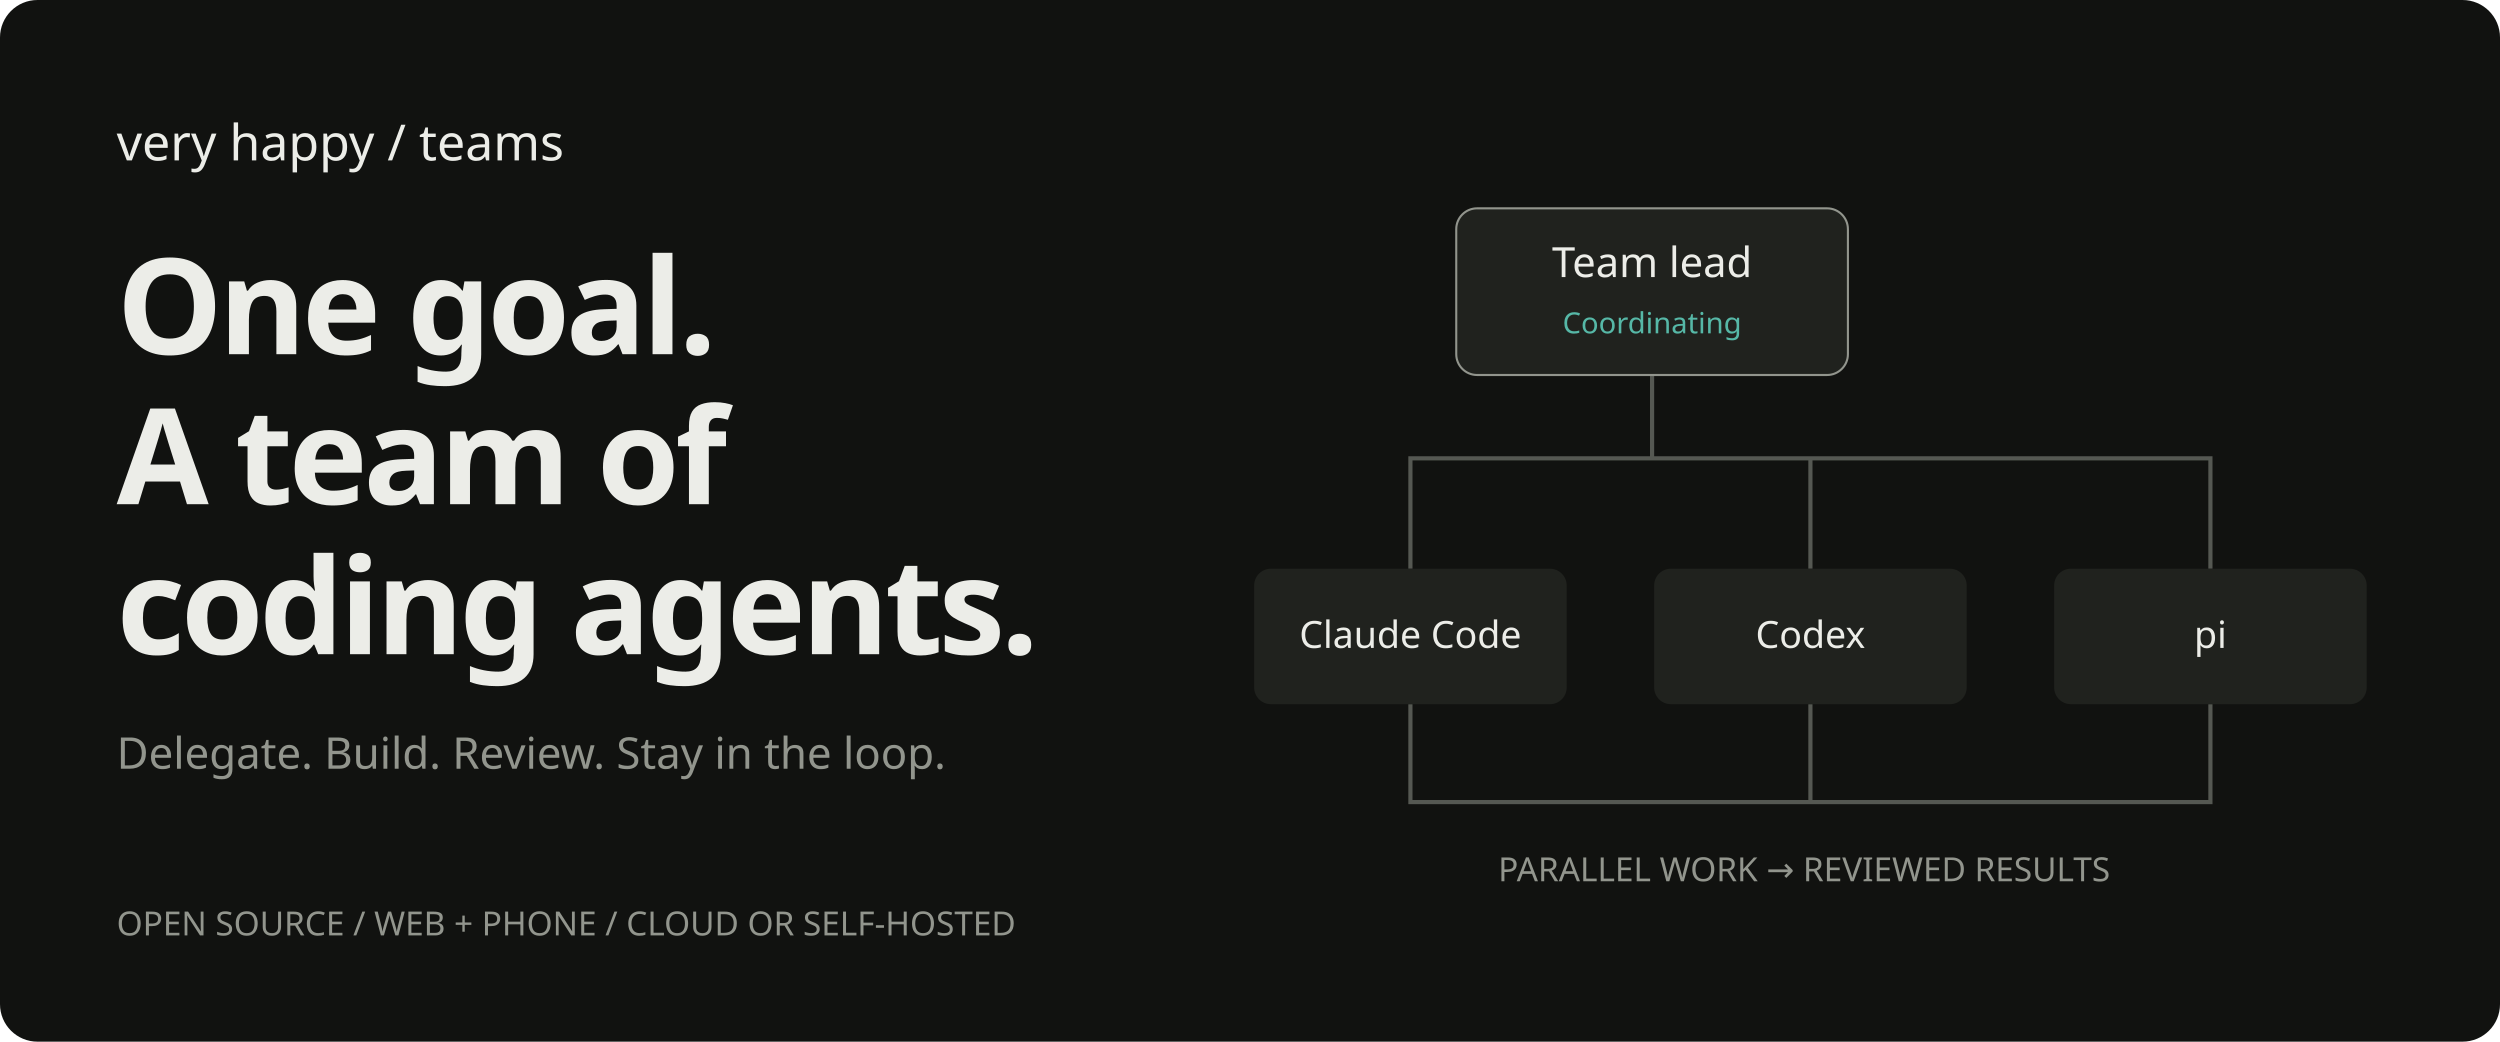
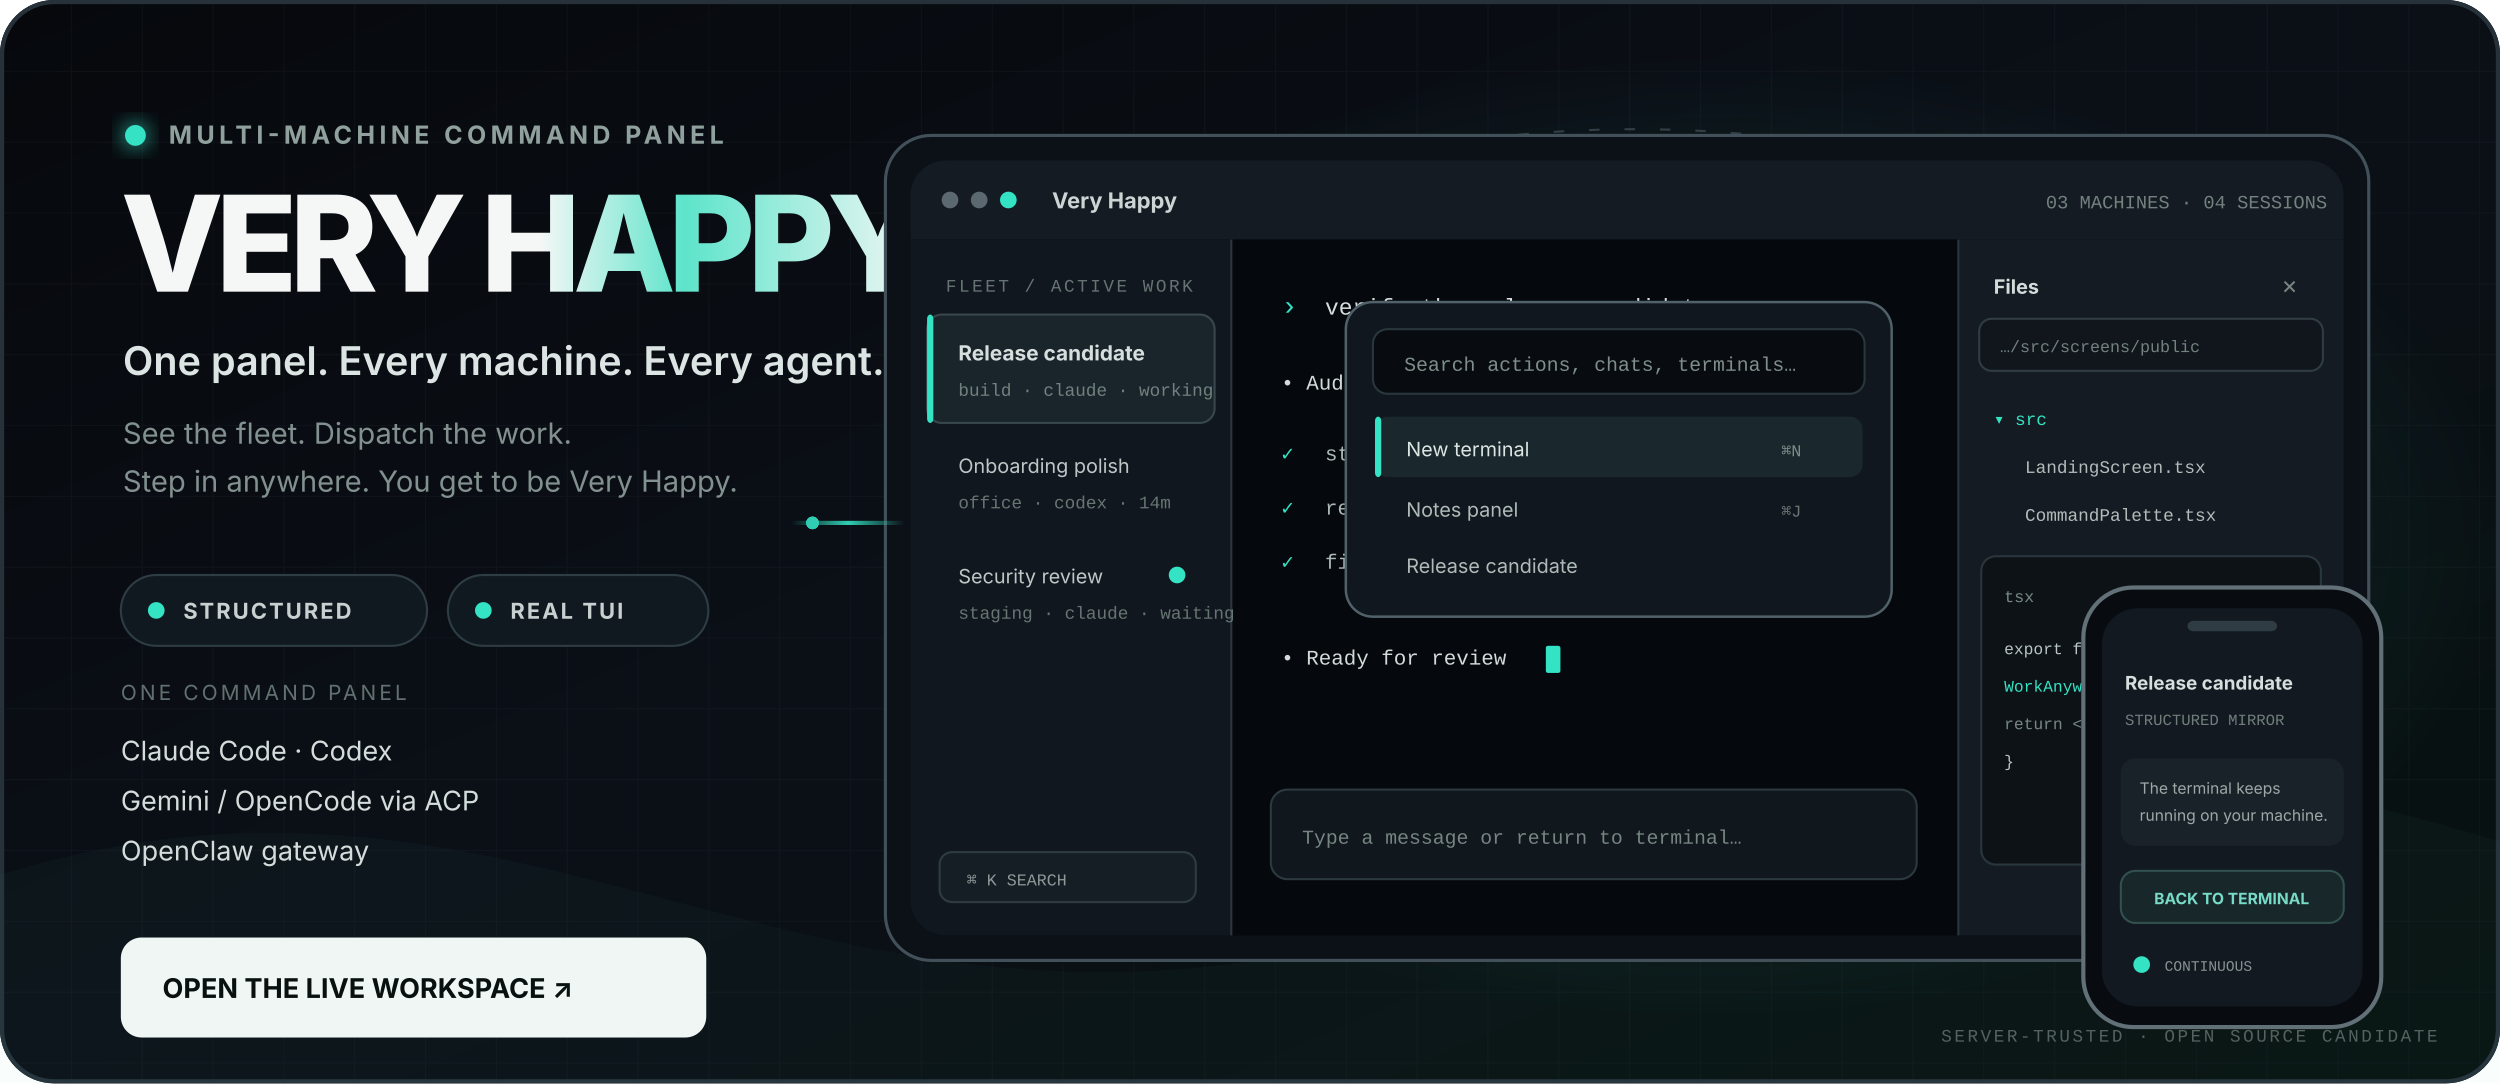
- <svg xmlns="http://www.w3.org/2000/svg" viewBox="0 0 1200 500" role="img" aria-labelledby="title desc">
-   <rect width="1200" height="500" rx="18" fill="#111210" />
-   <g fill="#ecede8" font-family="IBM Plex Sans,sans-serif">
-     <text x="56" y="77" font-size="24">very happy / teams</text>
-     <text x="56" y="170" font-size="64" font-weight="600" letter-spacing="-2">One goal.</text>
-     <text x="56" y="242" font-size="64" font-weight="600" letter-spacing="-2">A team of</text>
-     <text x="56" y="314" font-size="64" font-weight="600" letter-spacing="-2">coding agents.</text>
-     <text x="56" y="369" font-size="21" fill="#92958d">Delegate. Build. Review. Stay in the loop.</text>
-     <text x="56" y="449" font-size="16" fill="#92958d">OPEN SOURCE  /  WEB + PHONE  /  CLOUD OR SELF-HOSTED</text>
-     <g fill="none" stroke="#555852" stroke-width="2">
-       <path d="M793 179V220H677V273 M793 220H869V273 M869 220H1061V273 M677 338V385H1061V338 M869 338V385" />
+ <svg xmlns="http://www.w3.org/2000/svg" width="1200" height="520" viewBox="0 0 1200 520" role="img" aria-labelledby="title desc">
+   <defs>
+     <linearGradient id="bg" x1="0" y1="0" x2="1" y2="1">
+       <stop offset="0" stop-color="#06080c" />
+       <stop offset="0.48" stop-color="#0b1017" />
+       <stop offset="1" stop-color="#07110f" />
+     </linearGradient>
+     <linearGradient id="sheen" x1="0" y1="0" x2="1" y2="0">
+       <stop offset="0" stop-color="#f4f7f6" />
+       <stop offset="0.52" stop-color="#f4f7f6" />
+       <stop offset="0.7" stop-color="#5de4ca" />
+       <stop offset="1" stop-color="#f4f7f6" />
+     </linearGradient>
+     <linearGradient id="beam" x1="0" y1="0" x2="1" y2="0">
+       <stop offset="0" stop-color="#34e2c4" stop-opacity="0" />
+       <stop offset="0.5" stop-color="#34e2c4" />
+       <stop offset="1" stop-color="#34e2c4" stop-opacity="0" />
+     </linearGradient>
+     <radialGradient id="halo">
+       <stop offset="0" stop-color="#34e2c4" stop-opacity="0.2" />
+       <stop offset="1" stop-color="#34e2c4" stop-opacity="0" />
+     </radialGradient>
+     <pattern id="grid" width="34" height="34" patternUnits="userSpaceOnUse">
+       <path d="M34 0H0V34" fill="none" stroke="#26313a" stroke-width="1" stroke-opacity="0.45" />
+     </pattern>
+     <filter id="glow" x="-60%" y="-60%" width="220%" height="220%">
+       <feGaussianBlur stdDeviation="5" result="blur" />
+       <feMerge>
+         <feMergeNode in="blur" />
+         <feMergeNode in="SourceGraphic" />
+       </feMerge>
+     </filter>
+     <clipPath id="workspace-clip">
+       <rect x="437" y="77" width="688" height="372" rx="17" />
+     </clipPath>
+     <style>
+       text { font-family: Inter, ui-sans-serif, -apple-system, BlinkMacSystemFont, "Segoe UI", sans-serif; }
+       .mono { font-family: "SFMono-Regular", Consolas, "Liberation Mono", monospace; }
+       .packet { animation: packet 4.8s ease-in-out infinite; }
+       .packet.two { animation-delay: -1.7s; }
+       .packet.three { animation-delay: -3.2s; }
+       .pulse { animation: pulse 2.6s ease-in-out infinite; transform-origin: center; }
+       .float { animation: float 5.4s ease-in-out infinite; }
+       .scan { animation: scan 5.8s ease-in-out infinite; }
+       .cursor { animation: blink 1.05s steps(2, jump-none) infinite; }
+       .orbit { animation: orbit 18s linear infinite; transform-origin: 785px 261px; }
+       @keyframes packet { 0%, 12% { opacity: 0; transform: translateX(-54px); } 35%, 64% { opacity: 1; } 88%, 100% { opacity: 0; transform: translateX(220px); } }
+       @keyframes pulse { 0%, 100% { opacity: .45; transform: scale(.86); } 50% { opacity: 1; transform: scale(1.18); } }
+       @keyframes float { 0%, 100% { transform: translateY(0); } 50% { transform: translateY(-7px); } }
+       @keyframes scan { 0%, 100% { opacity: 0; transform: translateY(-160px); } 25%, 70% { opacity: .5; } 88% { opacity: 0; transform: translateY(260px); } }
+       @keyframes blink { 50% { opacity: 0; } }
+       @keyframes orbit { to { transform: rotate(360deg); } }
+       @media (prefers-reduced-motion: reduce) {
+         .packet, .pulse, .float, .scan, .cursor, .orbit { animation: none !important; }
+       }
+     </style>
+   </defs>
+   <rect width="1200" height="520" rx="26" fill="url(#bg)" />
+   <rect x="1" y="1" width="1198" height="518" rx="25" fill="none" stroke="#26313a" stroke-width="2" />
+   <path d="M0 420C270 336 405 548 720 430C940 348 1050 359 1200 404V520H0Z" fill="#34e2c4" opacity="0.035" />
+   <rect width="1200" height="520" rx="26" fill="url(#grid)" opacity="0.42" />
+   <ellipse cx="820" cy="258" rx="380" ry="230" fill="url(#halo)" />
+   <g transform="translate(58 58)">
+     <g>
+       <circle cx="7" cy="7" r="5" fill="#34e2c4" filter="url(#glow)" class="pulse" />
+       <text x="23" y="11" fill="#8fa09d" font-size="12" font-weight="700" letter-spacing="2.1">MULTI-MACHINE COMMAND PANEL</text>
    </g>
-     <rect x="699" y="100" width="188" height="80" rx="10" fill="#20221e" stroke="#92958d" />
-     <text x="793" y="133" text-anchor="middle" font-size="20">Team lead</text>
-     <text x="793" y="160" text-anchor="middle" font-size="14" fill="#56b8a7">Coordinating</text>
-     <rect x="602" y="273" width="150" height="65" rx="8" fill="#20221e" />
-     <text x="677" y="311" text-anchor="middle" font-size="18">Claude Code</text>
-     <rect x="794" y="273" width="150" height="65" rx="8" fill="#20221e" />
-     <text x="869" y="311" text-anchor="middle" font-size="18">Codex</text>
-     <rect x="986" y="273" width="150" height="65" rx="8" fill="#20221e" />
-     <text x="1061" y="311" text-anchor="middle" font-size="18">pi</text>
-     <text x="866" y="423" text-anchor="middle" font-size="16" fill="#92958d">PARALLEL WORK → REVIEWED RESULTS</text>
+     <text x="0" y="82" fill="url(#sheen)" font-size="64" font-weight="780" letter-spacing="-3.6">VERY HAPPY</text>
+     <text x="1" y="122" fill="#dce5e3" font-size="19" font-weight="620">One panel. Every machine. Every agent.</text>
+     <text x="1" y="155" fill="#82918f" font-size="14">See the fleet. Dispatch the work.</text>
+     <text x="1" y="178" fill="#82918f" font-size="14">Step in anywhere. You get to be Very Happy.</text>
+     <g transform="translate(0 218)">
+       <rect width="147" height="34" rx="17" fill="#101820" stroke="#2e3c43" />
+       <circle cx="17" cy="17" r="4" fill="#34e2c4" />
+       <text x="30" y="21" fill="#c8d1d0" font-size="10.5" font-weight="650" letter-spacing="1">STRUCTURED</text>
+       <rect x="157" width="125" height="34" rx="17" fill="#101820" stroke="#2e3c43" />
+       <circle cx="174" cy="17" r="4" fill="#34e2c4" />
+       <text x="187" y="21" fill="#c8d1d0" font-size="10.5" font-weight="650" letter-spacing="1">REAL TUI</text>
+     </g>
+     <g transform="translate(0 278)" class="mono">
+       <text x="0" y="0" fill="#62706f" font-size="10" letter-spacing="1.5">ONE COMMAND PANEL</text>
+       <text x="0" y="29" fill="#d4dddb" font-size="13">Claude Code  ·  Codex</text>
+       <text x="0" y="53" fill="#d4dddb" font-size="13">Gemini / OpenCode via ACP</text>
+       <text x="0" y="77" fill="#d4dddb" font-size="13">OpenClaw gateway</text>
+     </g>
+     <g transform="translate(0 392)">
+       <rect width="281" height="48" rx="10" fill="#f0f6f4" />
+       <text x="20" y="29" fill="#08110f" font-size="13" font-weight="750">OPEN THE LIVE WORKSPACE  ↗</text>
+     </g>
  </g>
+   <g class="orbit" opacity="0.68">
+     <ellipse cx="785" cy="261" rx="342" ry="199" fill="none" stroke="#42525a" stroke-dasharray="5 12" />
+     <circle cx="443" cy="261" r="4" fill="#34e2c4" filter="url(#glow)" />
+   </g>
+   <g class="float">
+     <rect x="425" y="65" width="712" height="396" rx="22" fill="#0c1118" stroke="#42505a" stroke-width="1.5" />
+     <rect x="437" y="77" width="688" height="372" rx="17" fill="#080b10" />
+     <g clip-path="url(#workspace-clip)">
+       <rect x="437" y="77" width="688" height="38" fill="#141b23" />
+       <circle cx="456" cy="96" r="4" fill="#5c6870" />
+       <circle cx="470" cy="96" r="4" fill="#5c6870" />
+       <circle cx="484" cy="96" r="4" fill="#34e2c4" />
+       <text x="505" y="100" fill="#cbd5d3" font-size="10.5" font-weight="680">Very Happy</text>
+       <text x="982" y="100" fill="#73817f" font-size="9" class="mono">03 MACHINES · 04 SESSIONS</text>
+       <rect x="437" y="115" width="154" height="334" fill="#11171e" />
+       <path d="M591 115V449" stroke="#2a353d" />
+       <text x="454" y="140" fill="#657473" font-size="8.5" class="mono" letter-spacing="1.2">FLEET / ACTIVE WORK</text>
+       <rect x="445" y="151" width="138" height="52" rx="7" fill="#1a242b" stroke="#38474d" />
+       <rect x="445" y="151" width="3" height="52" rx="2" fill="#34e2c4" />
+       <text x="460" y="173" fill="#d6dfdd" font-size="10" font-weight="700">Release candidate</text>
+       <text x="460" y="190" fill="#71817e" font-size="8.5" class="mono">build · claude · working</text>
+       <text x="460" y="227" fill="#bdc8c6" font-size="9.5">Onboarding polish</text>
+       <text x="460" y="244" fill="#667572" font-size="8.5" class="mono">office · codex · 14m</text>
+       <text x="460" y="280" fill="#bdc8c6" font-size="9.5">Security review</text>
+       <circle cx="565" cy="276" r="4" fill="#34e2c4" class="pulse" />
+       <text x="460" y="297" fill="#667572" font-size="8.5" class="mono">staging · claude · waiting</text>
+       <rect x="451" y="409" width="123" height="24" rx="6" fill="#151e25" stroke="#2e3b42" />
+       <text x="464" y="425" fill="#8c9a98" font-size="8" class="mono">⌘ K  SEARCH</text>
+       <rect x="592" y="115" width="348" height="334" fill="#05080c" />
+       <text x="615" y="151" fill="#34e2c4" font-size="13" class="mono">›</text>
+       <text x="636" y="151" fill="#d6dfdd" font-size="11" class="mono">verify the release candidate</text>
+       <text x="615" y="187" fill="#d3dcda" font-size="10" class="mono">• Auditing onboarding and mobile flows…</text>
+       <text x="615" y="221" fill="#34e2c4" font-size="10" class="mono">✓</text>
+       <text x="636" y="221" fill="#abb8b5" font-size="10" class="mono">structured conversation preserved</text>
+       <text x="615" y="247" fill="#34e2c4" font-size="10" class="mono">✓</text>
+       <text x="636" y="247" fill="#abb8b5" font-size="10" class="mono">real tmux TUI still running</text>
+       <text x="615" y="273" fill="#34e2c4" font-size="10" class="mono">✓</text>
+       <text x="636" y="273" fill="#abb8b5" font-size="10" class="mono">files + task state attached</text>
+       <text x="615" y="319" fill="#d3dcda" font-size="10" class="mono">• Ready for review</text>
+       <rect x="742" y="310" width="7" height="13" rx="1" fill="#34e2c4" class="cursor" />
+       <rect x="610" y="379" width="310" height="43" rx="8" fill="#10171d" stroke="#2c3a40" />
+       <text x="625" y="405" fill="#768582" font-size="9.5" class="mono">Type a message or return to terminal…</text>
+       <rect x="940" y="115" width="185" height="334" fill="#151b22" />
+       <path d="M940 115V449" stroke="#2a353d" />
+       <text x="957" y="141" fill="#d3dcda" font-size="9.5" font-weight="680">Files</text>
+       <text x="1095" y="141" fill="#778582" font-size="12">×</text>
+       <rect x="950" y="153" width="165" height="25" rx="6" fill="#10161c" stroke="#303c43" />
+       <text x="960" y="169" fill="#73817f" font-size="8" class="mono">…/src/screens/public</text>
+       <text x="957" y="204" fill="#34e2c4" font-size="8.5" class="mono">▾ src</text>
+       <text x="972" y="227" fill="#b1bdbb" font-size="8.5" class="mono">LandingScreen.tsx</text>
+       <text x="972" y="250" fill="#b1bdbb" font-size="8.5" class="mono">CommandPalette.tsx</text>
+       <rect x="951" y="267" width="163" height="148" rx="7" fill="#0d1217" stroke="#2a363d" />
+       <text x="962" y="289" fill="#788784" font-size="8" class="mono">tsx</text>
+       <text x="962" y="314" fill="#b9c5c2" font-size="7.8" class="mono">export function</text>
+       <text x="962" y="332" fill="#34e2c4" font-size="7.8" class="mono">  WorkAnywhere() {</text>
+       <text x="962" y="350" fill="#788784" font-size="7.8" class="mono">  return &lt;Thread /&gt;</text>
+       <text x="962" y="368" fill="#b9c5c2" font-size="7.8" class="mono">}</text>
+       <rect x="437" y="-98" width="688" height="2" fill="url(#beam)" class="scan" />
+     </g>
+   </g>
+   <g transform="translate(646 145)">
+     <g class="float">
+       <rect width="262" height="151" rx="13" fill="#10171e" stroke="#506169" stroke-width="1.2" />
+       <rect x="13" y="13" width="236" height="31" rx="7" fill="#080c10" stroke="#29373d" />
+       <text x="28" y="33" fill="#7f8e8b" font-size="9.5" class="mono">Search actions, chats, terminals…</text>
+       <rect x="14" y="55" width="234" height="29" rx="6" fill="#1a272c" />
+       <rect x="14" y="55" width="3" height="29" rx="2" fill="#34e2c4" />
+       <text x="29" y="74" fill="#dbe5e2" font-size="9.5">New terminal</text>
+       <text x="209" y="74" fill="#7e8d8a" font-size="8" class="mono">⌘N</text>
+       <text x="29" y="103" fill="#aebbb8" font-size="9.5">Notes panel</text>
+       <text x="209" y="103" fill="#687774" font-size="8" class="mono">⌘J</text>
+       <text x="29" y="130" fill="#aebbb8" font-size="9.5">Release candidate</text>
+     </g>
+   </g>
+   <g transform="translate(1000 282)">
+     <g class="float">
+       <rect width="143" height="211" rx="24" fill="#080c11" stroke="#627078" stroke-width="2" />
+       <rect x="9" y="10" width="125" height="191" rx="17" fill="#121920" />
+       <rect x="50" y="16" width="43" height="5" rx="3" fill="#303c43" />
+       <text x="20" y="49" fill="#d6dfdd" font-size="9" font-weight="700">Release candidate</text>
+       <text x="20" y="66" fill="#6f7e7b" font-size="7.5" class="mono">STRUCTURED MIRROR</text>
+       <rect x="18" y="82" width="107" height="42" rx="7" fill="#192229" />
+       <text x="27" y="99" fill="#9ca9a6" font-size="7.5">The terminal keeps</text>
+       <text x="27" y="112" fill="#9ca9a6" font-size="7.5">running on your machine.</text>
+       <rect x="18" y="136" width="107" height="25" rx="7" fill="#18272a" stroke="#31514e" />
+       <text x="34" y="152" fill="#77dbc7" font-size="7.5" font-weight="700">BACK TO TERMINAL</text>
+       <circle cx="28" cy="181" r="4" fill="#34e2c4" class="pulse" />
+       <text x="39" y="184" fill="#879592" font-size="7" class="mono">CONTINUOUS</text>
+     </g>
+   </g>
+   <g opacity="0.9">
+     <rect x="380" y="250" width="54" height="2" fill="url(#beam)" />
+     <circle cx="390" cy="251" r="3" fill="#34e2c4" class="packet" />
+     <circle cx="390" cy="251" r="3" fill="#34e2c4" class="packet two" />
+     <circle cx="390" cy="251" r="3" fill="#34e2c4" class="packet three" />
+   </g>
+   <text x="1170" y="500" fill="#53615f" font-size="8.5" text-anchor="end" class="mono" letter-spacing="1.2">SERVER-TRUSTED · OPEN SOURCE CANDIDATE</text>
</svg>
